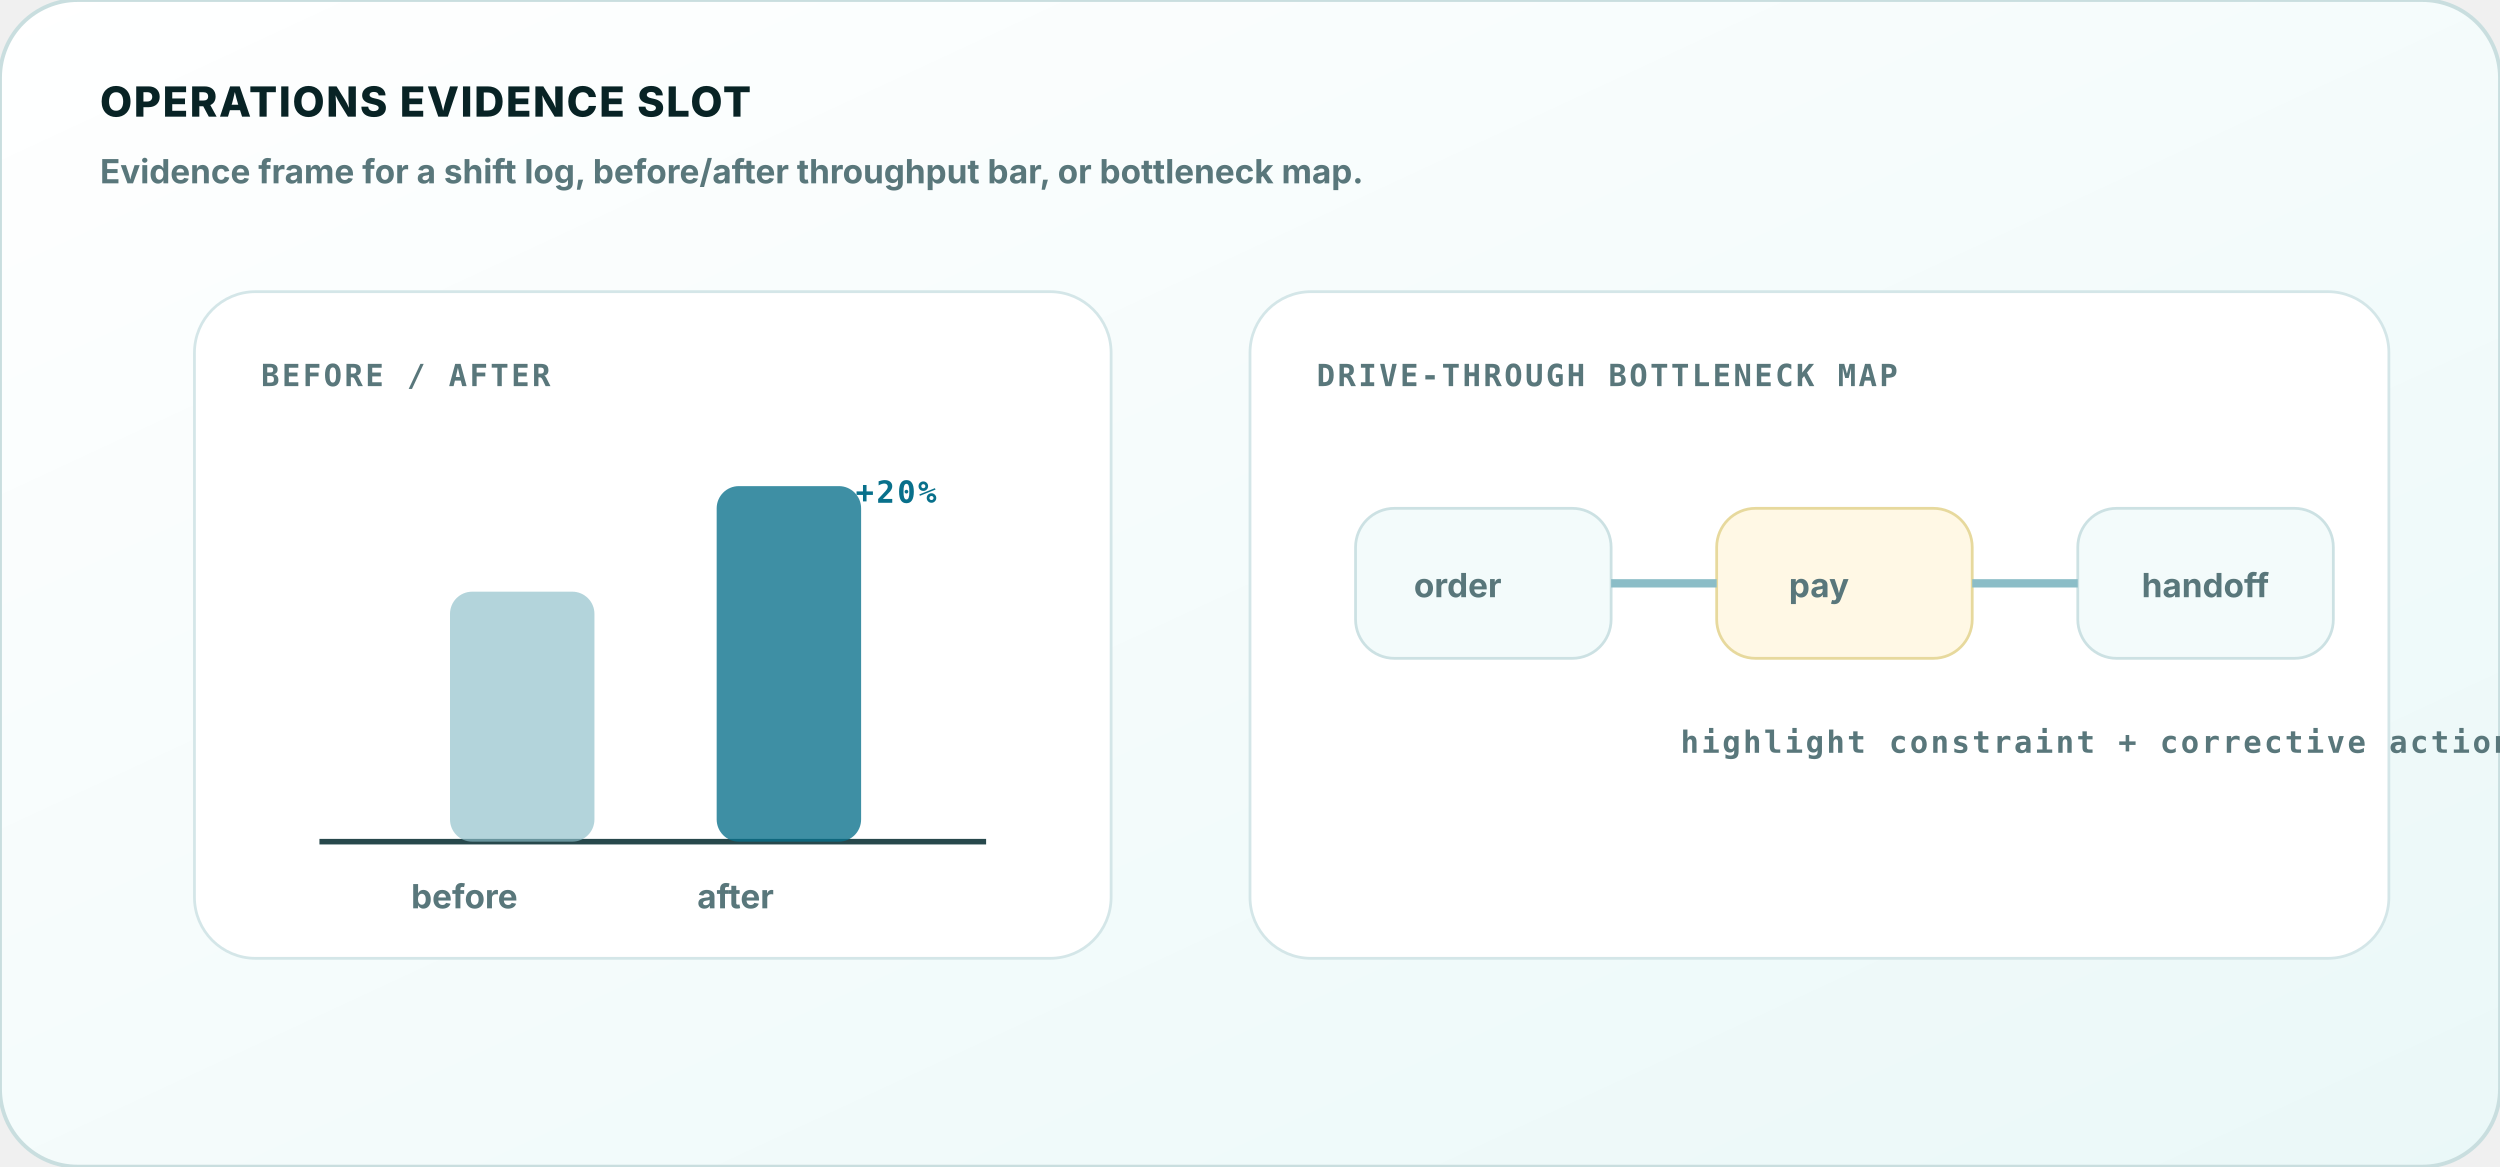
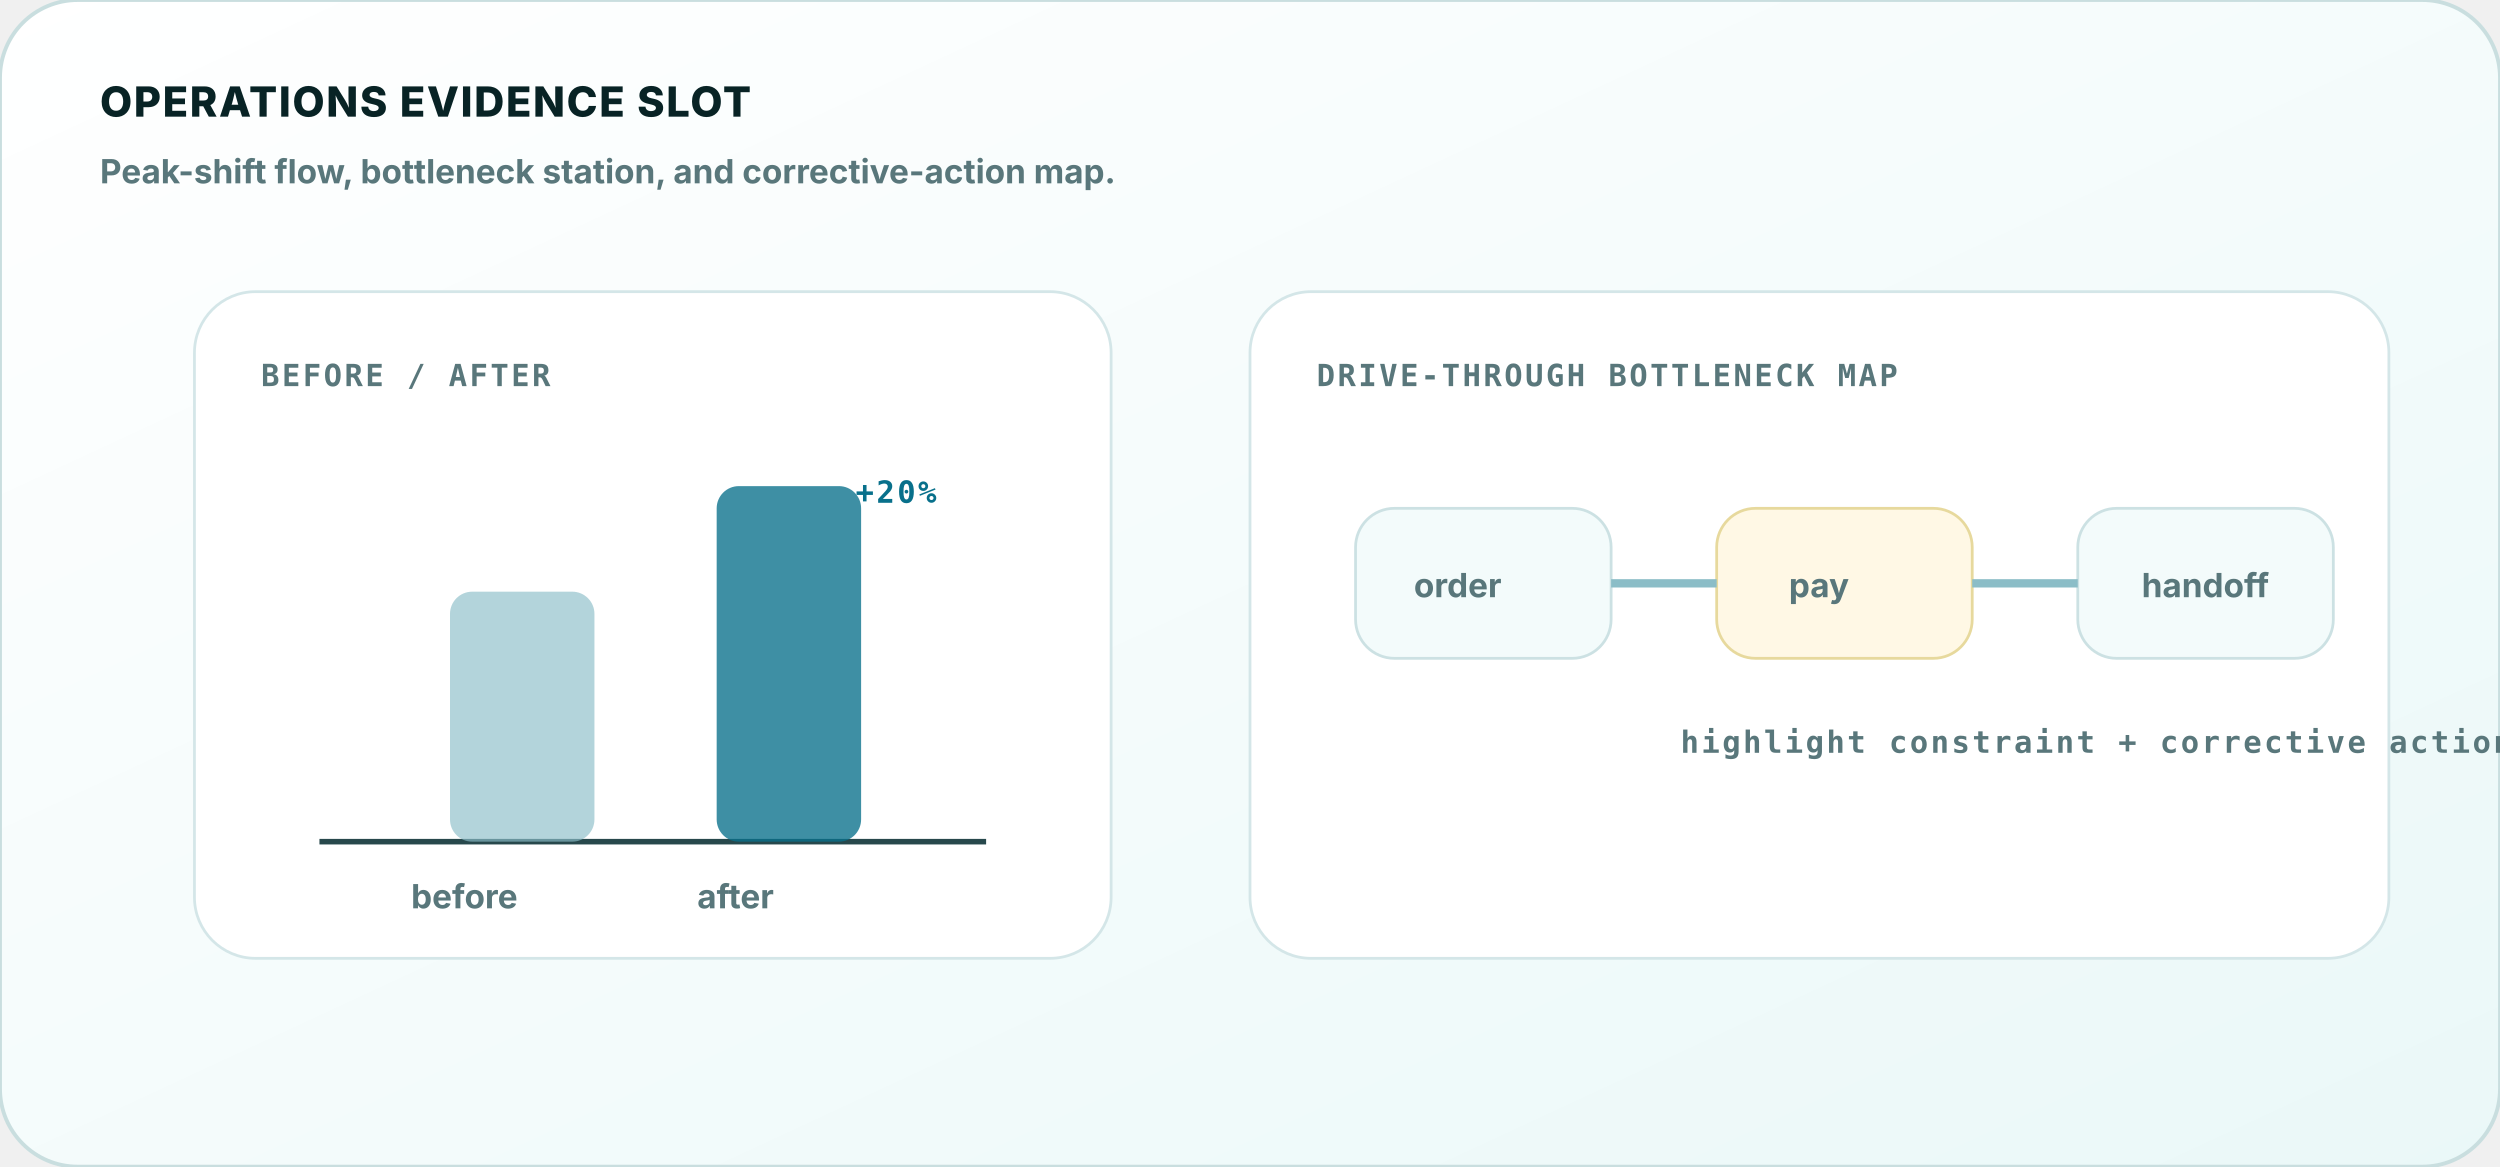
<svg xmlns="http://www.w3.org/2000/svg" viewBox="0 0 900 420" role="img" aria-labelledby="title desc">
  <defs>
    <linearGradient id="bg" x1="0" y1="0" x2="1" y2="1">
      <stop offset="0" stop-color="#ffffff" />
      <stop offset="1" stop-color="#eaf8f8" />
    </linearGradient>
    <style>
    .card{fill:url(#bg);stroke:#c9dedf;stroke-width:1.4}.ink{fill:#082325}.muted{fill:#59777b}.teal{fill:#08708b}.line{stroke:#08708b;stroke-width:3;fill:none;stroke-linecap:round;stroke-linejoin:round}.grid{stroke:#d9e9ea;stroke-width:1}.dash{stroke:#8bbdc7;stroke-width:2;stroke-dasharray:6 6;fill:none}.label{font-family:Inter,Arial,sans-serif;font-weight:800;font-size:15px;letter-spacing:.04em}.small{font-family:Inter,Arial,sans-serif;font-weight:650;font-size:12px}.mono{font-family:ui-monospace,SFMono-Regular,Consolas,monospace;font-weight:760;font-size:11px;letter-spacing:.08em}
  </style>
  </defs>
  <rect width="900" height="420" rx="28" class="card" />
  <text x="36" y="42" class="label ink">OPERATIONS EVIDENCE SLOT</text>
-   <text x="36" y="66" class="small muted">Evidence frame for a shift log, before/after throughput bar, or bottleneck map.</text>
+   <text x="36" y="66" class="small muted">Peak-shift flow, bottleneck station, and corrective-action map.</text>
  <g transform="translate(70 105)">
    <rect x="0" y="0" width="330" height="240" rx="22" fill="#fff" stroke="#d4e6e8" />
    <text x="24" y="34" class="mono muted">BEFORE / AFTER</text>
    <line x1="45" y1="198" x2="285" y2="198" stroke="#27484c" stroke-width="2" />
    <rect x="92" y="108" width="52" height="90" rx="8" fill="#8bbdc7" opacity=".65" />
    <rect x="188" y="70" width="52" height="128" rx="8" fill="#08708b" opacity=".78" />
    <text x="78" y="222" class="small muted">before</text>
    <text x="181" y="222" class="small muted">after</text>
    <text x="238" y="76" class="mono teal">+20%</text>
    <rect x="380" y="0" width="410" height="240" rx="22" fill="#fff" stroke="#d4e6e8" />
    <text x="404" y="34" class="mono muted">DRIVE-THROUGH BOTTLENECK MAP</text>
    <g class="small muted" font-family="Inter,Arial,sans-serif">
      <rect x="418" y="78" width="92" height="54" rx="14" fill="#f3fbfb" stroke="#cce1e3" />
      <text x="439" y="110">order</text>
      <rect x="548" y="78" width="92" height="54" rx="14" fill="#fff8e5" stroke="#e7d99d" />
      <text x="574" y="110">pay</text>
      <rect x="678" y="78" width="92" height="54" rx="14" fill="#f3fbfb" stroke="#cce1e3" />
      <text x="701" y="110">handoff</text>
      <path d="M510 105 L548 105 M640 105 L678 105" stroke="#8bbdc7" stroke-width="3" />
      <text x="535" y="166" class="mono muted">highlight constraint + corrective action</text>
    </g>
  </g>
</svg>
